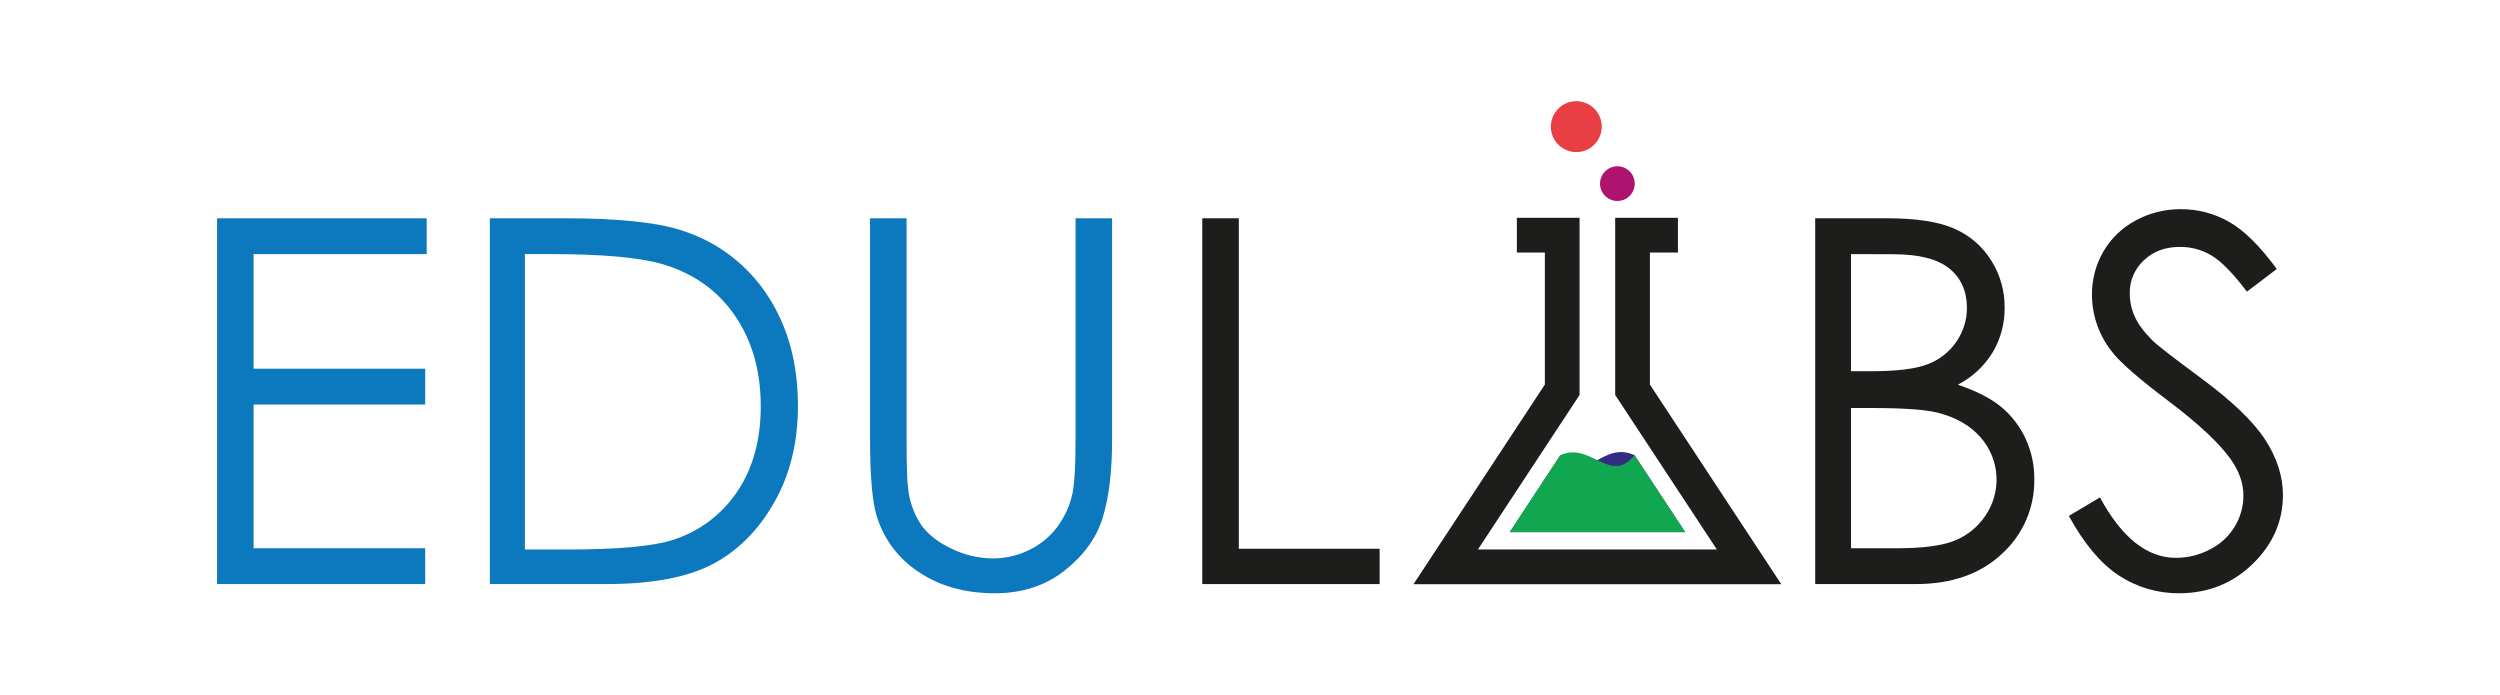
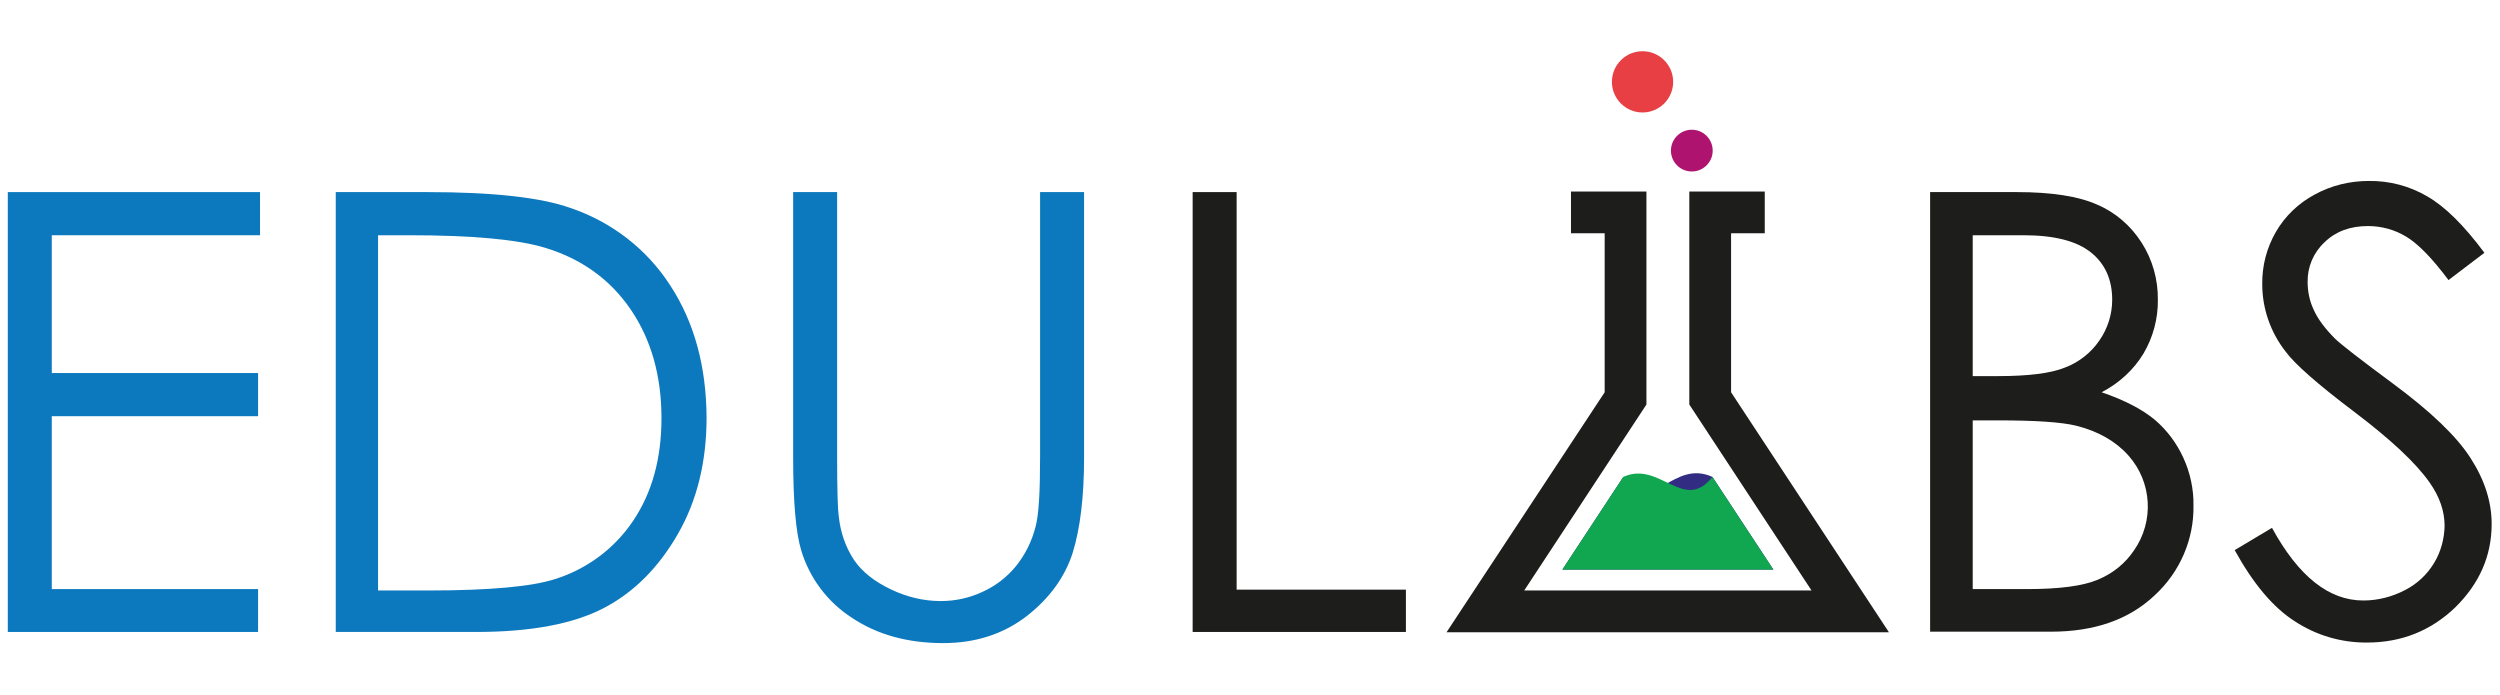
- <svg xmlns="http://www.w3.org/2000/svg" id="Capa_1" data-name="Capa 1" viewBox="0 0 1080 300">
-   <defs>
-     <style>.cls-1{fill:#0c79be;}.cls-2{fill:#1d1d1b;}.cls-3{fill:#322d83;}.cls-4{fill:#11a750;}.cls-5{fill:#e83f44;}.cls-6{fill:#af1370;}</style>
-   </defs>
-   <path class="cls-1" d="M93.77,94.3h90.56v15.47H109.56v49.52h74.12v15.47H109.56v62.09h74.12v15.47H93.77Z" />
-   <path class="cls-1" d="M211.61,252.32V94.3h32.77q35.44,0,51.45,5.69a68.78,68.78,0,0,1,35.93,27.93q12.94,19.87,12.95,47.37,0,23.75-10.26,41.79t-26.64,26.64q-16.38,8.59-45.93,8.6Zm15.15-14.94H245q32.76,0,45.44-4.07a52.48,52.48,0,0,0,28-20.88q10.2-15.08,10.2-36.87,0-22.86-11.06-39.07t-30.83-22.21q-14.83-4.52-48.88-4.51H226.76Z" />
-   <path class="cls-1" d="M375.86,94.3h15.79v95.39q0,17,.64,21.16a35.18,35.18,0,0,0,5.48,15.63Q402.08,232.77,411,237a41.35,41.35,0,0,0,17.94,4.24,35.37,35.37,0,0,0,15-3.33,33.52,33.52,0,0,0,12-9.24,37.78,37.78,0,0,0,7.09-14.28q1.61-6,1.61-24.71V94.3h15.79v95.39q0,21.17-4.14,34.21t-16.54,22.72q-12.4,9.67-30,9.67-19.12,0-32.77-9.13A44,44,0,0,1,378.76,223q-2.89-9.24-2.9-33.3Z" />
-   <path class="cls-2" d="M519.38,94.3h15.79V237.06H596v15.26H519.38Z" />
-   <path class="cls-2" d="M784.17,94.3h31.15q18.79,0,28.9,4.46a35.34,35.34,0,0,1,15.95,13.69A37.58,37.58,0,0,1,866,133a36.91,36.91,0,0,1-5.14,19.18,38,38,0,0,1-15.07,14q12.31,4.2,19,9.83a39.29,39.29,0,0,1,10.33,13.65,40.73,40.73,0,0,1,3.7,17.34,42.61,42.61,0,0,1-13.91,32.18Q851,252.32,827.57,252.32h-43.4Zm15.47,15.47v50.59h9q16.47,0,24.22-3.06a26.11,26.11,0,0,0,12.28-9.67A25.4,25.4,0,0,0,849.7,133q0-10.84-7.59-17t-24.17-6.17Zm0,66.49v60.59h19.58q17.32,0,25.4-3.39a28.76,28.76,0,0,0,13-10.58,27.61,27.61,0,0,0-2-33.94q-6.89-7.84-18.93-10.75-8.07-1.92-28.1-1.93Z" />
-   <path class="cls-2" d="M893.74,222.88l13.43-8q14.18,26.1,32.76,26.1a31.37,31.37,0,0,0,14.93-3.71,26.24,26.24,0,0,0,10.64-9.93,25.79,25.79,0,0,0,3.65-13.22q0-7.95-5.37-15.57-7.41-10.53-27.07-25.35t-24.6-21.6a39.43,39.43,0,0,1-8.38-24.17,36.74,36.74,0,0,1,4.94-18.8,35.26,35.26,0,0,1,13.91-13.37,40.09,40.09,0,0,1,19.5-4.89A41.52,41.52,0,0,1,963,95.86q9.72,5.53,20.57,20.35L970.65,126q-8.91-11.82-15.2-15.58a26.24,26.24,0,0,0-13.69-3.76q-9.57,0-15.63,5.8a19,19,0,0,0-6.07,14.29,24.21,24.21,0,0,0,2.15,10q2.14,4.83,7.84,10.53,3.12,3,20.41,15.79Q971,178.2,978.6,190t7.63,23.74q0,17.19-13.05,29.86t-31.74,12.68a46.59,46.59,0,0,1-26.11-7.68Q903.63,240.93,893.74,222.88Z" />
-   <polygon class="cls-2" points="769.51 252.37 610.63 252.37 667.38 166.13 667.38 109.08 655.28 109.08 655.28 94.08 682.38 94.08 682.38 170.62 638.46 237.37 741.68 237.37 697.76 170.62 697.76 94.08 724.86 94.08 724.86 109.08 712.76 109.08 712.76 166.13 769.51 252.37" />
-   <path class="cls-3" d="M674.09,196.62c11.37,13.9,17.56-6.54,32,0L728,229.87H652.22Z" />
-   <path class="cls-4" d="M706.09,196.62c-10.32,13.15-18.94-6-32,0l-21.87,33.25H728Z" />
-   <circle class="cls-5" cx="680.96" cy="54.71" r="11" />
-   <circle class="cls-6" cx="698.71" cy="79.33" r="7.5" />
+ <svg xmlns="http://www.w3.org/2000/svg" version="1.1" id="Capa_1" x="0px" y="0px" viewBox="0 0 898 249.4" style="enable-background:new 0 0 898 249.4;" xml:space="preserve">
+   <style type="text/css">
+ 	.st0{fill:#0C79BE;}
+ 	.st1{fill:#1D1D1B;}
+ 	.st2{fill:#322D83;}
+ 	.st3{fill:#11A750;}
+ 	.st4{fill:#E83F44;}
+ 	.st5{fill:#AF1370;}
+ </style>
+   <path class="st0" d="M2.8,69h90.6v15.5H18.6V134h74.1v15.5H18.6v62.1h74.1V227H2.8V69z" />
+   <path class="st0" d="M120.6,227V69h32.8c23.6,0,40.8,1.9,51.5,5.7c14.8,5,27.5,14.8,35.9,27.9c8.6,13.2,12.9,29,13,47.4  c0,15.8-3.4,29.8-10.3,41.8s-15.7,20.9-26.6,26.6c-10.9,5.7-26.2,8.6-45.9,8.6L120.6,227z M135.8,212.1H154c21.8,0,37-1.4,45.4-4.1  c11.4-3.6,21.3-10.9,28-20.9c6.8-10.1,10.2-22.3,10.2-36.9c0-15.2-3.7-28.3-11.1-39.1S208.9,93,195.8,89c-9.9-3-26.2-4.5-48.9-4.5  h-11.1V212.1z" />
+   <path class="st0" d="M284.9,69h15.8v95.4c0,11.3,0.2,18.4,0.6,21.2c0.6,5.6,2.4,10.9,5.5,15.6c2.9,4.2,7.3,7.7,13.2,10.5  c5.6,2.7,11.7,4.2,17.9,4.2c5.2,0,10.3-1.1,15-3.3c4.7-2.1,8.8-5.3,12-9.2c3.4-4.2,5.8-9.1,7.1-14.3c1.1-4,1.6-12.2,1.6-24.7V69  h15.8v95.4c0,14.1-1.4,25.5-4.1,34.2c-2.8,8.7-8.3,16.3-16.5,22.7c-8.3,6.4-18.3,9.7-30,9.7c-12.7,0-23.7-3-32.8-9.1  c-8.7-5.6-15.2-14.2-18.2-24.2c-1.9-6.2-2.9-17.3-2.9-33.3L284.9,69z" />
+   <path class="st1" d="M428.4,69h15.8v142.8H505V227h-76.6V69z" />
+   <path class="st1" d="M693.2,69h31.2c12.5,0,22.2,1.5,28.9,4.5c6.6,2.8,12.1,7.6,16,13.7c3.9,6.1,5.9,13.3,5.8,20.5  c0.1,6.7-1.7,13.4-5.1,19.2c-3.6,6-8.9,10.8-15.1,14c8.2,2.8,14.5,6.1,19,9.8c4.4,3.7,7.9,8.4,10.3,13.6c2.5,5.4,3.8,11.4,3.7,17.3  c0.2,12.2-4.9,23.9-13.9,32.2c-9.3,8.8-21.7,13.1-37.3,13.1h-43.4V69z M708.6,84.5v50.6h9c11,0,19.1-1,24.2-3.1  c5-1.9,9.3-5.3,12.3-9.7c3-4.3,4.6-9.4,4.6-14.6c0-7.2-2.5-12.9-7.6-17s-13.1-6.2-24.2-6.2L708.6,84.5z M708.6,151v60.6h19.6  c11.5,0,20-1.1,25.4-3.4c5.3-2.2,9.8-5.8,13-10.6c7.2-10.4,6.4-24.4-2-33.9c-4.6-5.2-10.9-8.8-18.9-10.8c-5.4-1.3-14.7-1.9-28.1-1.9  H708.6z" />
+   <path class="st1" d="M802.7,197.6l13.4-8c9.5,17.4,20.4,26.1,32.8,26.1c5.2,0,10.3-1.3,14.9-3.7c4.4-2.2,8.1-5.7,10.6-9.9  c2.4-4,3.6-8.6,3.7-13.2c0-5.3-1.8-10.5-5.4-15.6c-4.9-7-14-15.5-27.1-25.4c-13.1-9.9-21.3-17.1-24.6-21.6  c-5.4-6.9-8.4-15.4-8.4-24.2c-0.1-6.6,1.6-13.1,4.9-18.8c3.3-5.7,8.1-10.3,13.9-13.4c6-3.3,12.7-4.9,19.5-4.9  c7.3-0.1,14.6,1.8,20.9,5.5c6.5,3.7,13.3,10.5,20.6,20.3l-12.9,9.8c-5.9-7.9-11-13.1-15.2-15.6c-4.1-2.5-8.9-3.8-13.7-3.8  c-6.4,0-11.6,1.9-15.6,5.8c-4,3.7-6.2,8.9-6.1,14.3c0,3.4,0.7,6.9,2.2,10c1.4,3.2,4,6.7,7.8,10.5c2.1,2,8.9,7.3,20.4,15.8  c13.7,10.1,23.1,19.1,28.1,26.9c5.1,7.9,7.6,15.8,7.6,23.7c0,11.5-4.4,21.4-13,29.9c-8.7,8.4-19.3,12.7-31.7,12.7  c-9.3,0.1-18.4-2.6-26.1-7.7C816.5,218.2,809.3,209.6,802.7,197.6z" />
+   <polygon class="st1" points="678.5,227.1 519.6,227.1 576.4,140.9 576.4,83.8 564.3,83.8 564.3,68.8 591.4,68.8 591.4,145.3   547.5,212.1 650.7,212.1 606.8,145.3 606.8,68.8 633.9,68.8 633.9,83.8 621.8,83.8 621.8,140.9 " />
+   <path class="st2" d="M583.1,171.3c11.4,13.9,17.6-6.5,32,0l21.9,33.3h-75.8L583.1,171.3z" />
+   <path class="st3" d="M615.1,171.3c-10.3,13.1-18.9-6-32,0l-21.9,33.3H637L615.1,171.3z" />
+   <circle class="st4" cx="590" cy="29.4" r="11" />
+   <circle class="st5" cx="607.7" cy="54.1" r="7.5" />
</svg>
